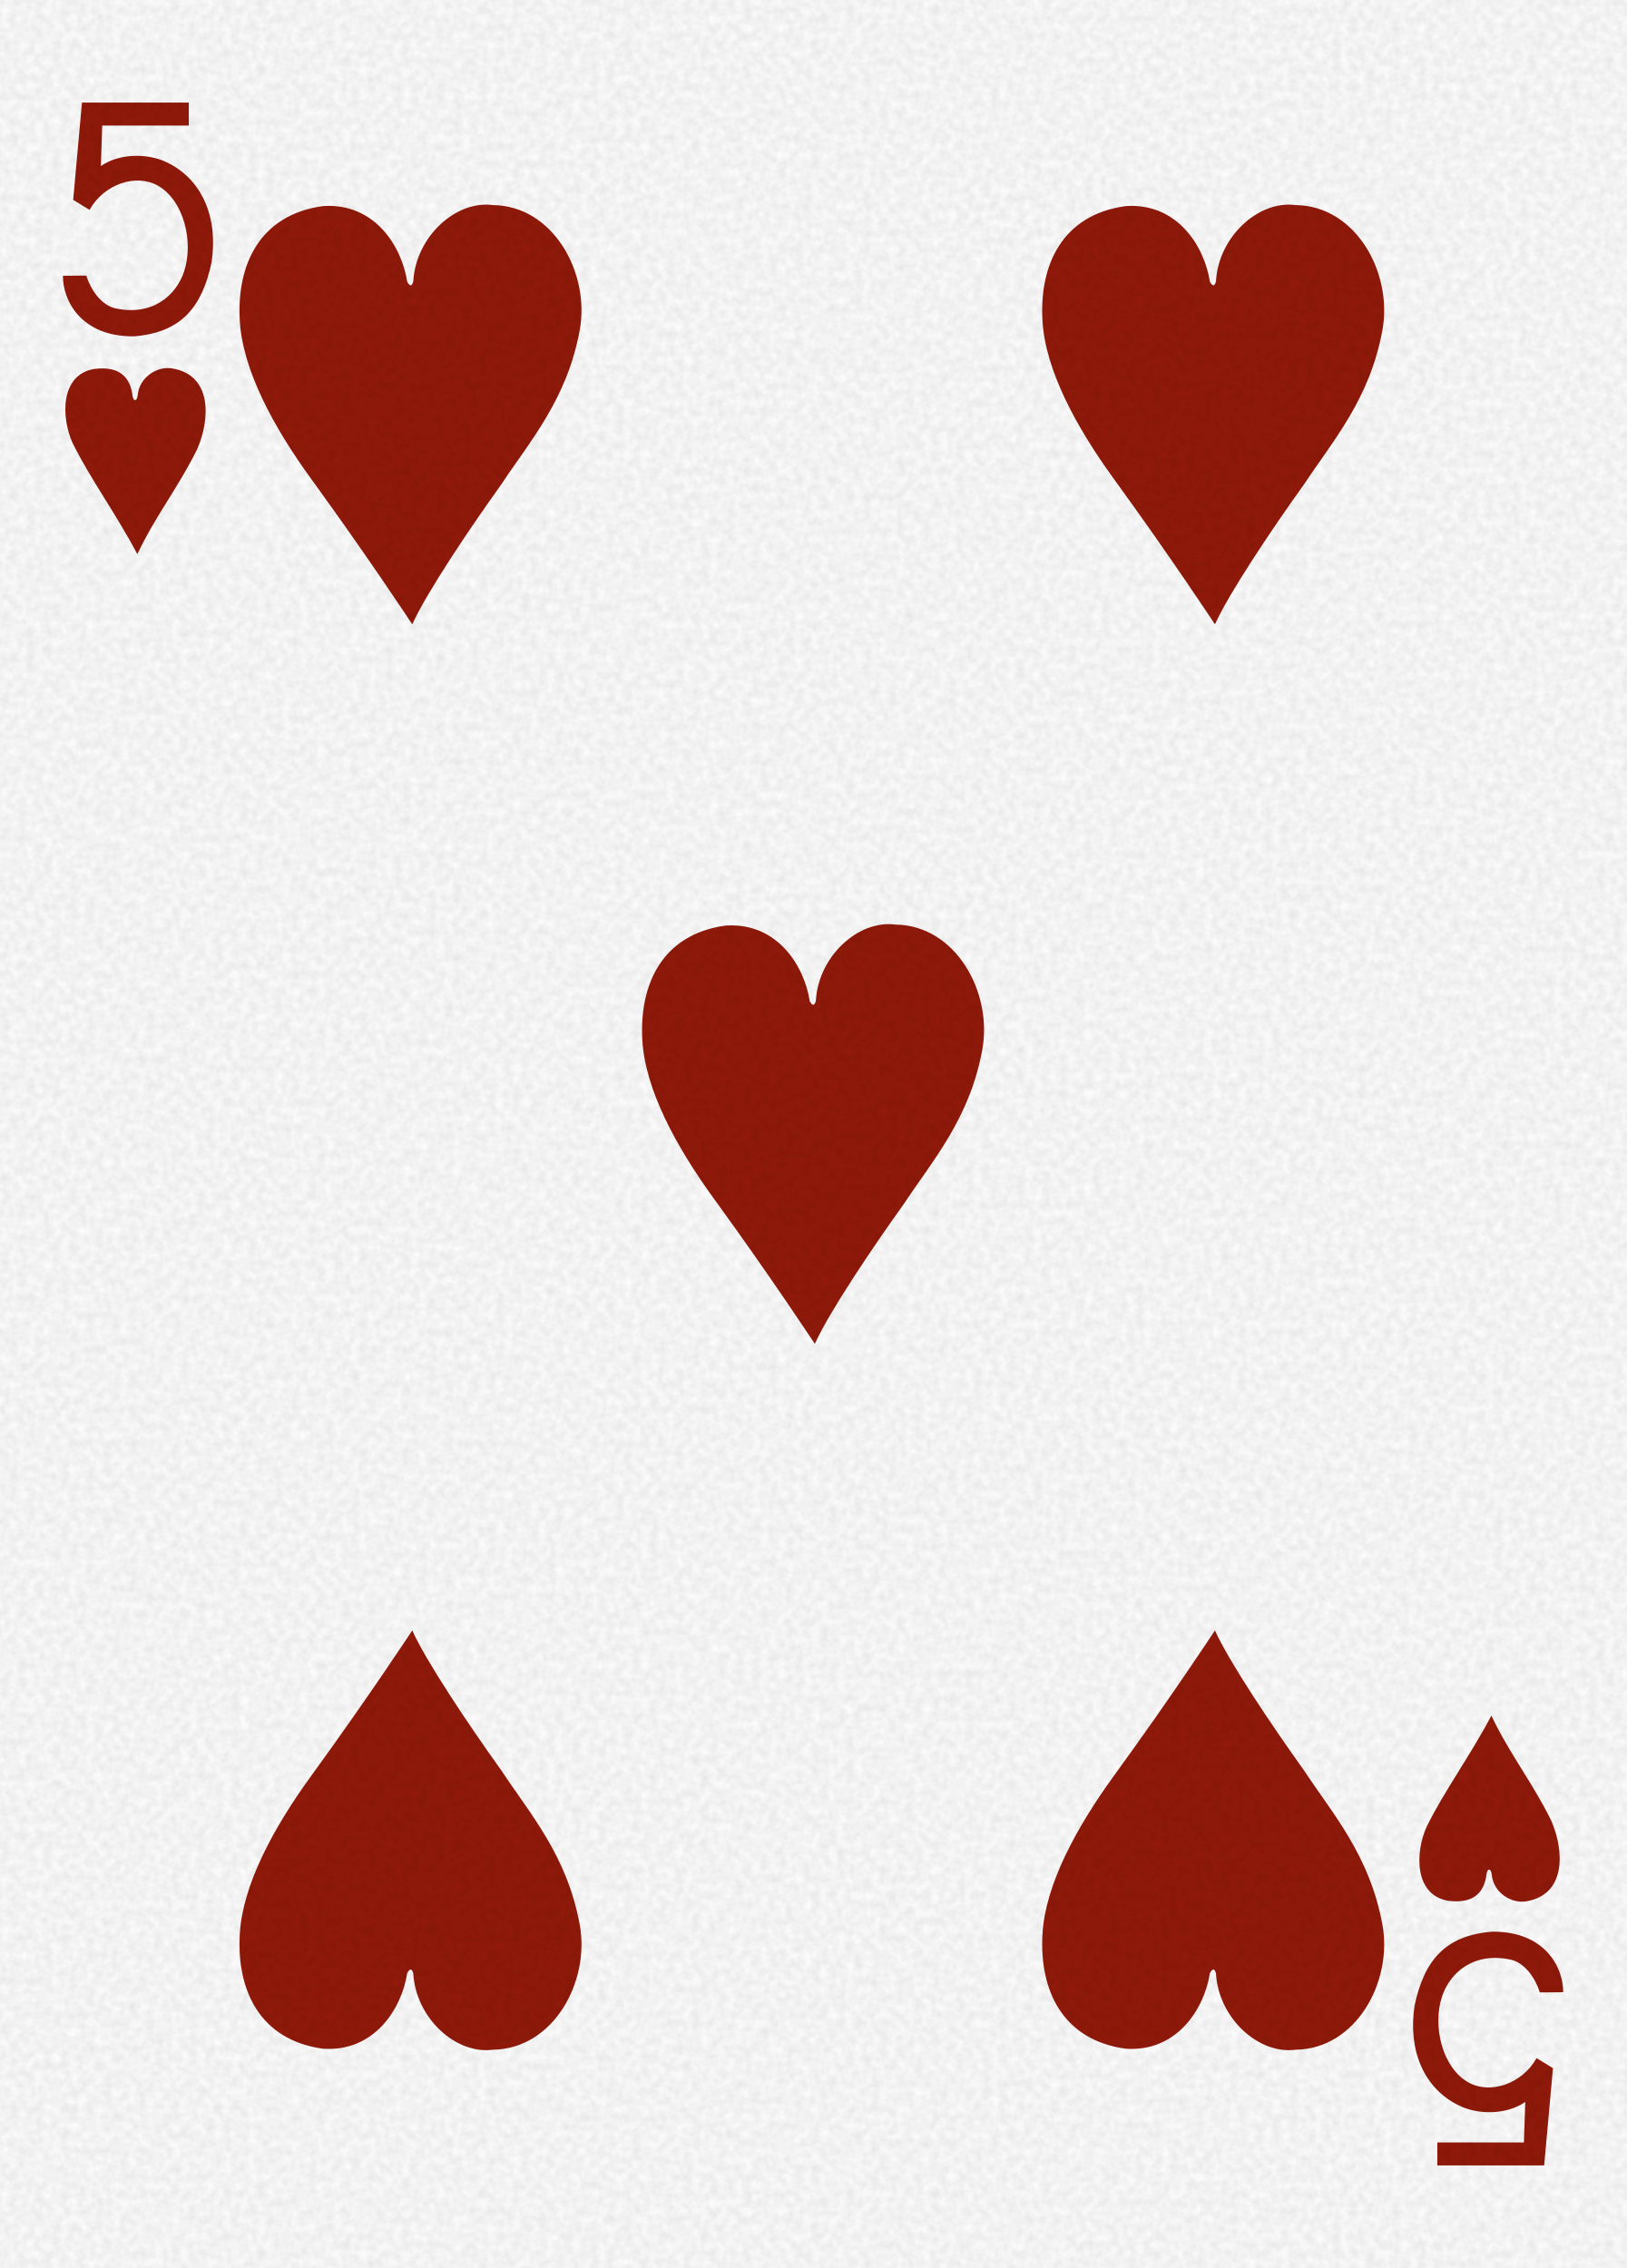
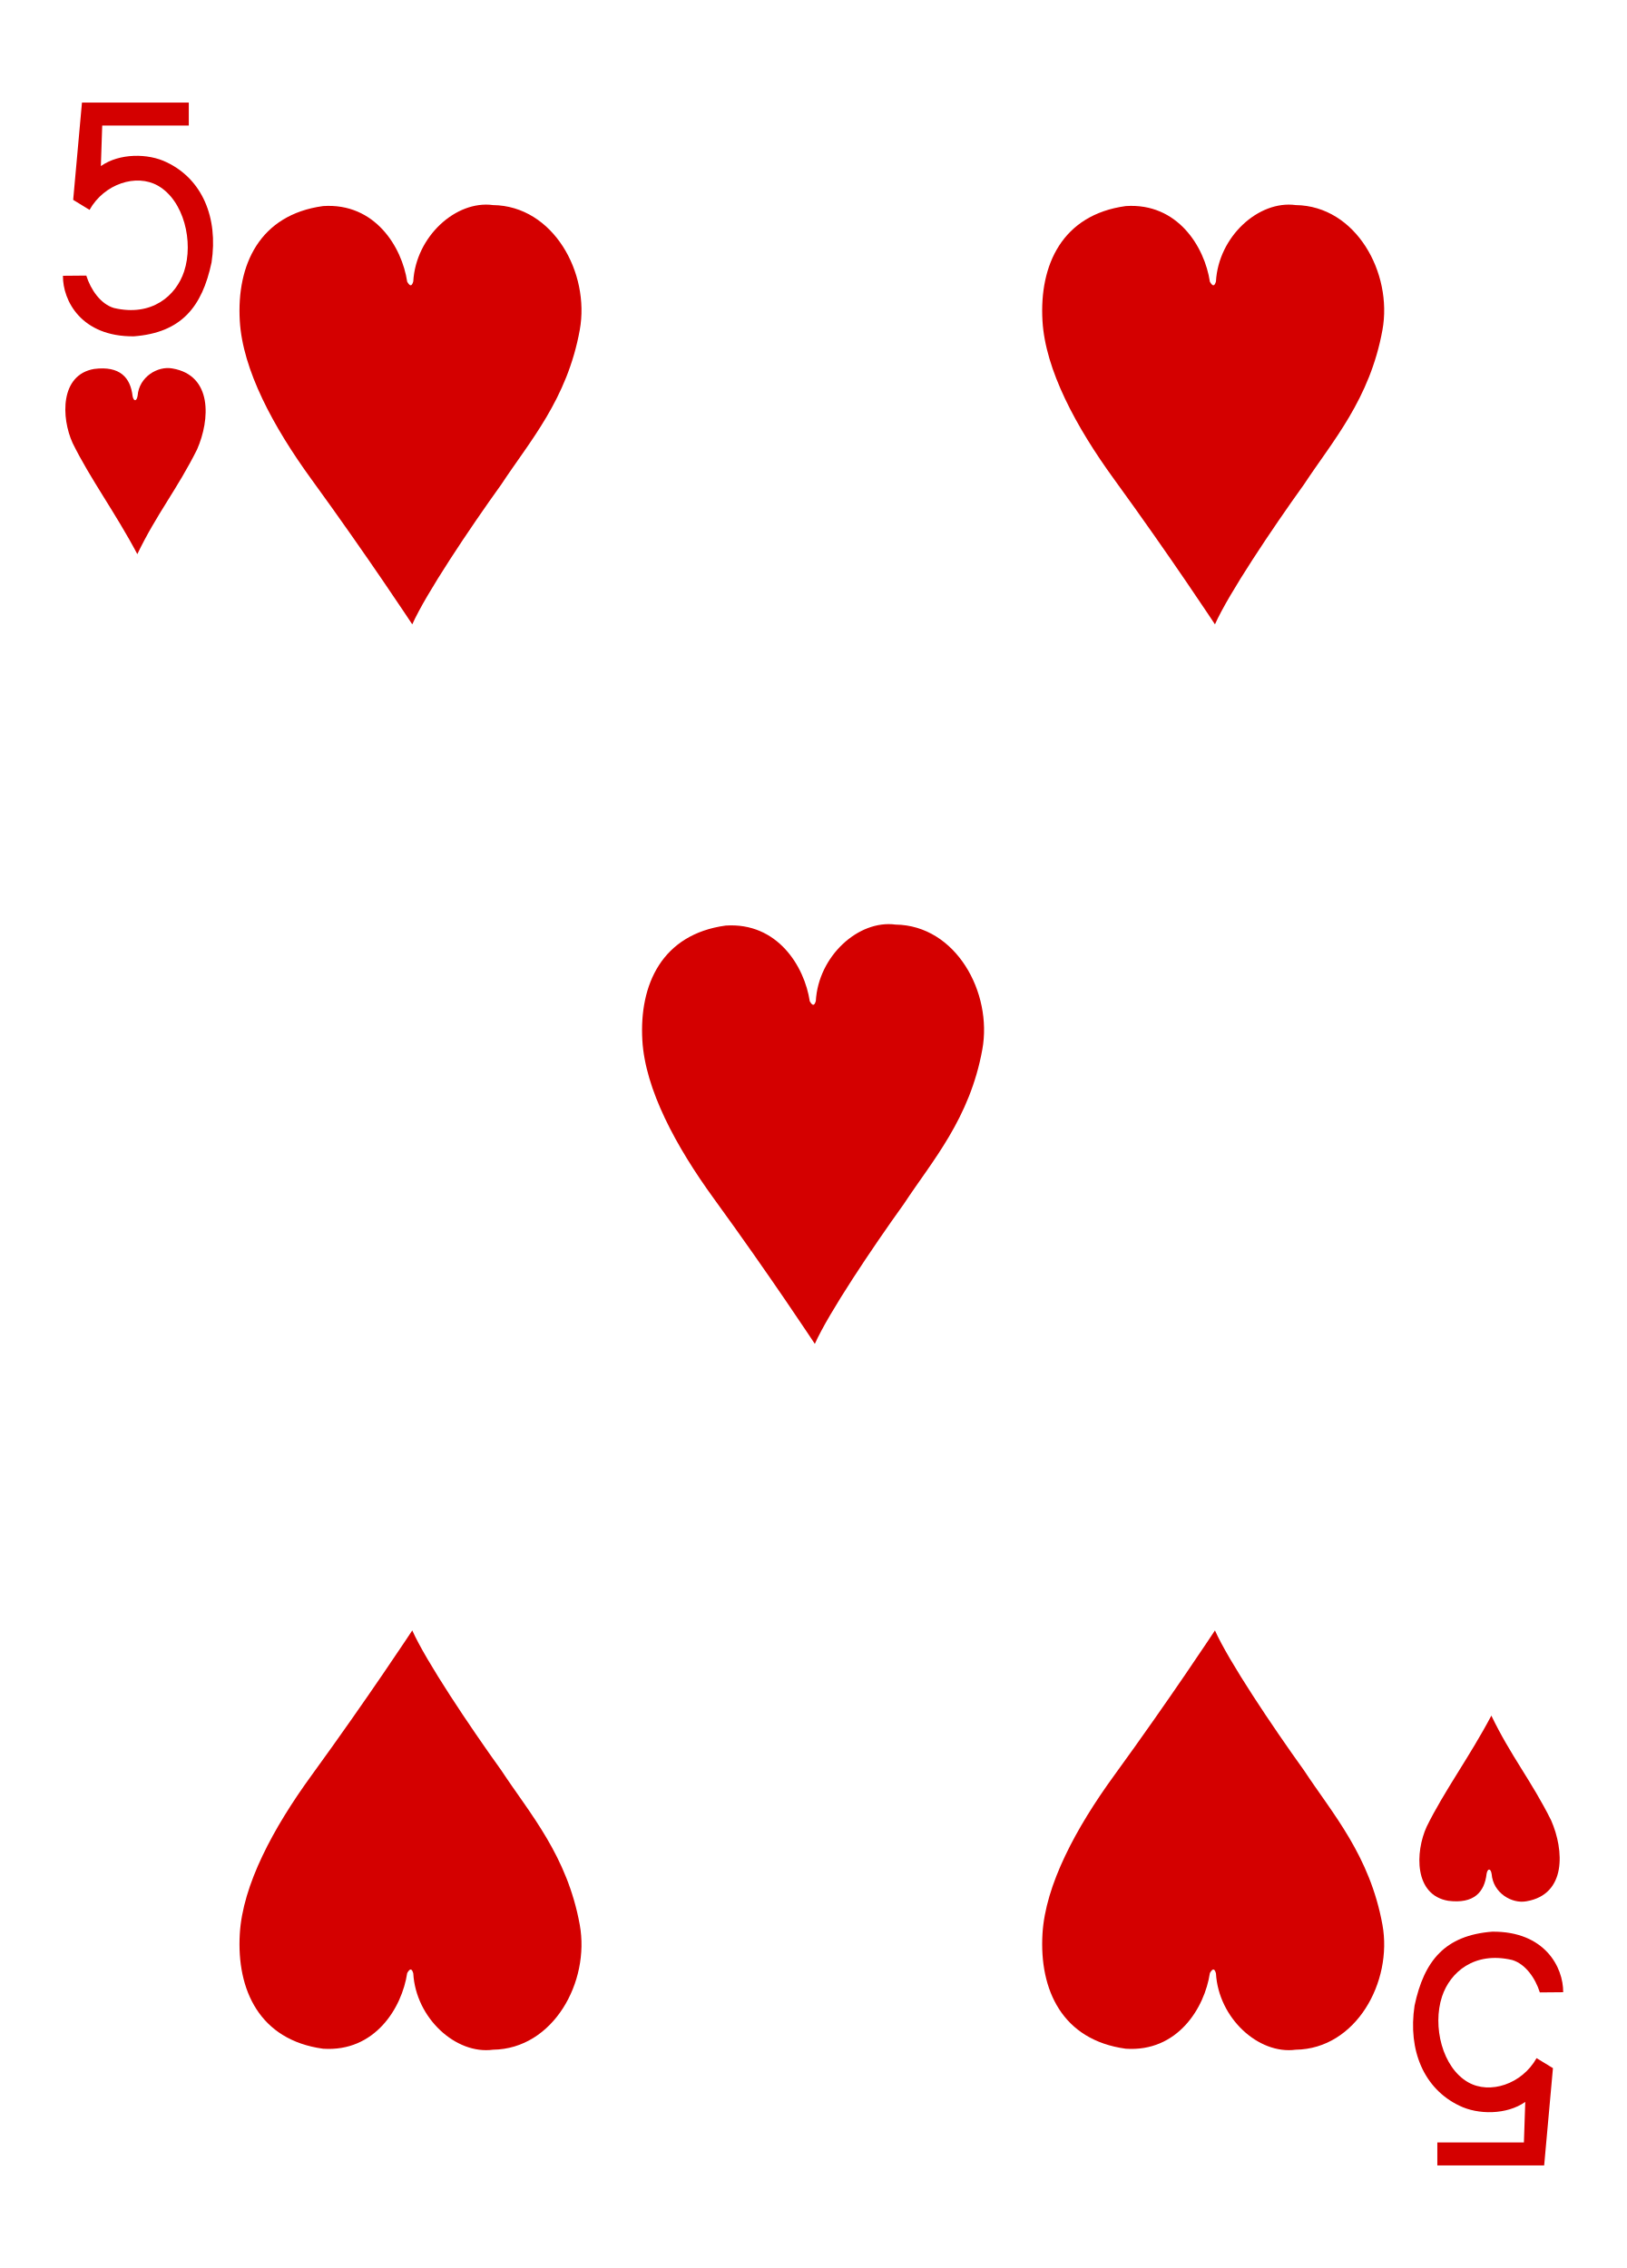
<svg xmlns="http://www.w3.org/2000/svg" width="224.225" height="312.808" id="svg4423" version="1.1">
-   <defs id="defs4425">
-     <filter id="envejecido" x="-15%" y="-15%" width="130%" height="130%" color-interpolation-filters="sRGB">
-       <feColorMatrix in="SourceGraphic" type="matrix" values="0.62 0.12 0.05 0 0.06                 0.05 0.70 0.05 0 0.06                 0.00 0.06 0.72 0 0.04                 0    0    0    1 0" result="warm" />
-       <feTurbulence type="fractalNoise" baseFrequency="0.85" numOctaves="2" seed="11" result="noise" />
-       <feColorMatrix in="noise" type="matrix" values="0 0 0 0 0                 0 0 0 0 0                 0 0 0 0 0                 0 0 0 0.10 0" result="noiseAlpha" />
-       <feComposite in="noiseAlpha" in2="warm" operator="over" result="grained" />
-     </filter>
-     <radialGradient id="vignette-grad" cx="50%" cy="46%" r="75%">
-       <stop offset="55%" stop-color="#2a1a0a" stop-opacity="0" />
-       <stop offset="85%" stop-color="#2a1a0a" stop-opacity="0.28" />
-       <stop offset="100%" stop-color="#160d05" stop-opacity="0.55" />
-     </radialGradient>
-   </defs>
-   <g id="layer1" transform="translate(-259.9347,-369.7772)" filter="url(#envejecido)">
+   <g id="layer1" transform="translate(-259.9347,-369.7772)">
    <g transform="translate(-1983.306,198.1498)" id="g8939" style="display:inline">
      <g id="g8809">
        <g transform="translate(-4683.875,2918.937)" id="g8915">
          <g id="g8601" transform="matrix(0.3010621,0,0,0.3010621,5562.581,-1947.812)">
            <path style="display:inline;fill:#d40000;fill-opacity:1" d="m 4561.226,-2529.25 10.696,-0.094 c 2.034,6.457 6.55,13.041 12.678,14.859 17.312,4.065 28.457,-5.605 32.128,-16.763 4.451,-13.531 -0.101,-32.536 -12.016,-39.287 -9.884,-5.599 -24.563,-0.877 -31.296,11.089 l -7.497,-4.583 4.024,-44.581 48.929,0 0,10.536 -39.652,0 -0.622,18.571 c 8.521,-5.986 21.65,-5.928 30.178,-1.727 16.159,7.702 23.663,25.22 20.518,45.873 -4.353,20.538 -13.942,32.175 -35.599,33.847 -24.064,0.208 -32.564,-16.336 -32.468,-27.739 z" id="path7106" />
            <path id="path7122" d="m 5248.36,-1742.915 -10.696,0.094 c -2.034,-6.457 -6.55,-13.041 -12.678,-14.859 -17.312,-4.065 -28.457,5.605 -32.128,16.763 -4.451,13.531 0.101,32.536 12.016,39.287 9.884,5.599 24.563,0.877 31.296,-11.089 l 7.497,4.583 -4.024,44.582 -48.929,0 0,-10.536 39.652,0 0.622,-18.571 c -8.521,5.986 -21.65,5.928 -30.178,1.727 -16.159,-7.702 -23.663,-25.22 -20.518,-45.873 4.353,-20.538 13.942,-32.175 35.599,-33.847 24.064,-0.208 32.564,16.336 32.468,27.739 z" style="display:inline;fill:#d40000;fill-opacity:1" />
          </g>
        </g>
      </g>
      <path style="display:inline;fill:#d40000;fill-opacity:1" d="m 2253.251,232.723 c -1.583,-3.472 -1.757,-9.405 2.971,-10.208 3.562,-0.458 5.012,1.198 5.3,3.742 0.142,0.743 0.562,0.788 0.695,-0.058 0.204,-2.609 2.787,-4.133 4.806,-3.75 5.527,0.945 5.204,7.028 3.398,11.156 -2.731,5.479 -5.601,8.938 -8.245,14.452 -3.038,-5.741 -6.507,-10.405 -8.926,-15.333 z" id="path8640" />
      <path id="path8524" d="m 2287.794,200.048 c 7.144,-0.474 10.868,5.627 11.595,10.436 0.433,0.764 0.671,0.549 0.837,-0.042 0.349,-6.174 5.875,-11.22 10.993,-10.53 8.328,0.108 13.389,9.375 11.966,17.219 -1.738,9.582 -6.9,15.351 -10.808,21.293 -4.421,6.152 -10.373,15.04 -12.29,19.317 0,0 -6.048,-9.205 -13.917,-20.03 -5.262,-7.239 -9.473,-15.082 -9.865,-21.835 -0.448,-7.715 2.719,-14.632 11.489,-15.828 z" style="display:inline;fill:#d40000;fill-opacity:1" />
      <path id="path8526" d="m 2398.476,200.048 c 7.144,-0.474 10.868,5.627 11.595,10.436 0.433,0.764 0.671,0.549 0.837,-0.042 0.349,-6.174 5.875,-11.22 10.993,-10.53 8.328,0.108 13.389,9.375 11.966,17.219 -1.738,9.582 -6.9,15.351 -10.808,21.293 -4.421,6.152 -10.373,15.04 -12.29,19.317 0,0 -6.048,-9.205 -13.917,-20.03 -5.262,-7.239 -9.473,-15.082 -9.865,-21.835 -0.448,-7.715 2.719,-14.632 11.489,-15.828 z" style="display:inline;fill:#d40000;fill-opacity:1" />
      <path id="path8528" d="m 2343.303,299.285 c 7.144,-0.474 10.868,5.627 11.595,10.436 0.433,0.764 0.671,0.549 0.837,-0.042 0.349,-6.174 5.875,-11.22 10.993,-10.53 8.328,0.108 13.389,9.375 11.966,17.219 -1.738,9.582 -6.9,15.351 -10.808,21.293 -4.421,6.152 -10.373,15.04 -12.29,19.317 0,0 -6.048,-9.205 -13.917,-20.03 -5.262,-7.239 -9.473,-15.082 -9.865,-21.835 -0.448,-7.715 2.719,-14.632 11.489,-15.828 z" style="display:inline;fill:#d40000;fill-opacity:1" />
      <path id="path8588" d="m 2287.794,454.193 c 7.144,0.474 10.868,-5.627 11.595,-10.436 0.433,-0.764 0.671,-0.549 0.837,0.042 0.349,6.174 5.875,11.22 10.993,10.53 8.328,-0.108 13.389,-9.375 11.966,-17.219 -1.738,-9.582 -6.9,-15.351 -10.808,-21.293 -4.421,-6.152 -10.373,-15.04 -12.29,-19.317 0,0 -6.048,9.205 -13.917,20.03 -5.262,7.239 -9.473,15.082 -9.865,21.835 -0.448,7.715 2.719,14.632 11.489,15.828 z" style="display:inline;fill:#d40000;fill-opacity:1" />
      <path id="path8590" d="m 2398.476,454.193 c 7.144,0.474 10.868,-5.627 11.595,-10.436 0.433,-0.764 0.671,-0.549 0.837,0.042 0.349,6.174 5.875,11.22 10.993,10.53 8.328,-0.108 13.389,-9.375 11.966,-17.219 -1.738,-9.582 -6.9,-15.351 -10.808,-21.293 -4.421,-6.152 -10.373,-15.04 -12.29,-19.317 0,0 -6.048,9.205 -13.917,20.03 -5.262,7.239 -9.473,15.082 -9.865,21.835 -0.448,7.715 2.719,14.632 11.489,15.828 z" style="display:inline;fill:#d40000;fill-opacity:1" />
      <path id="path8656" d="m 2439.958,423.581 c -1.583,3.472 -1.757,9.405 2.971,10.208 3.562,0.458 5.012,-1.198 5.3,-3.742 0.142,-0.743 0.562,-0.788 0.695,0.058 0.204,2.609 2.787,4.133 4.806,3.75 5.527,-0.945 5.204,-7.028 3.398,-11.156 -2.731,-5.479 -5.601,-8.938 -8.245,-14.452 -3.038,5.741 -6.507,10.405 -8.926,15.333 z" style="display:inline;fill:#d40000;fill-opacity:1" />
    </g>
  </g>
</svg>
